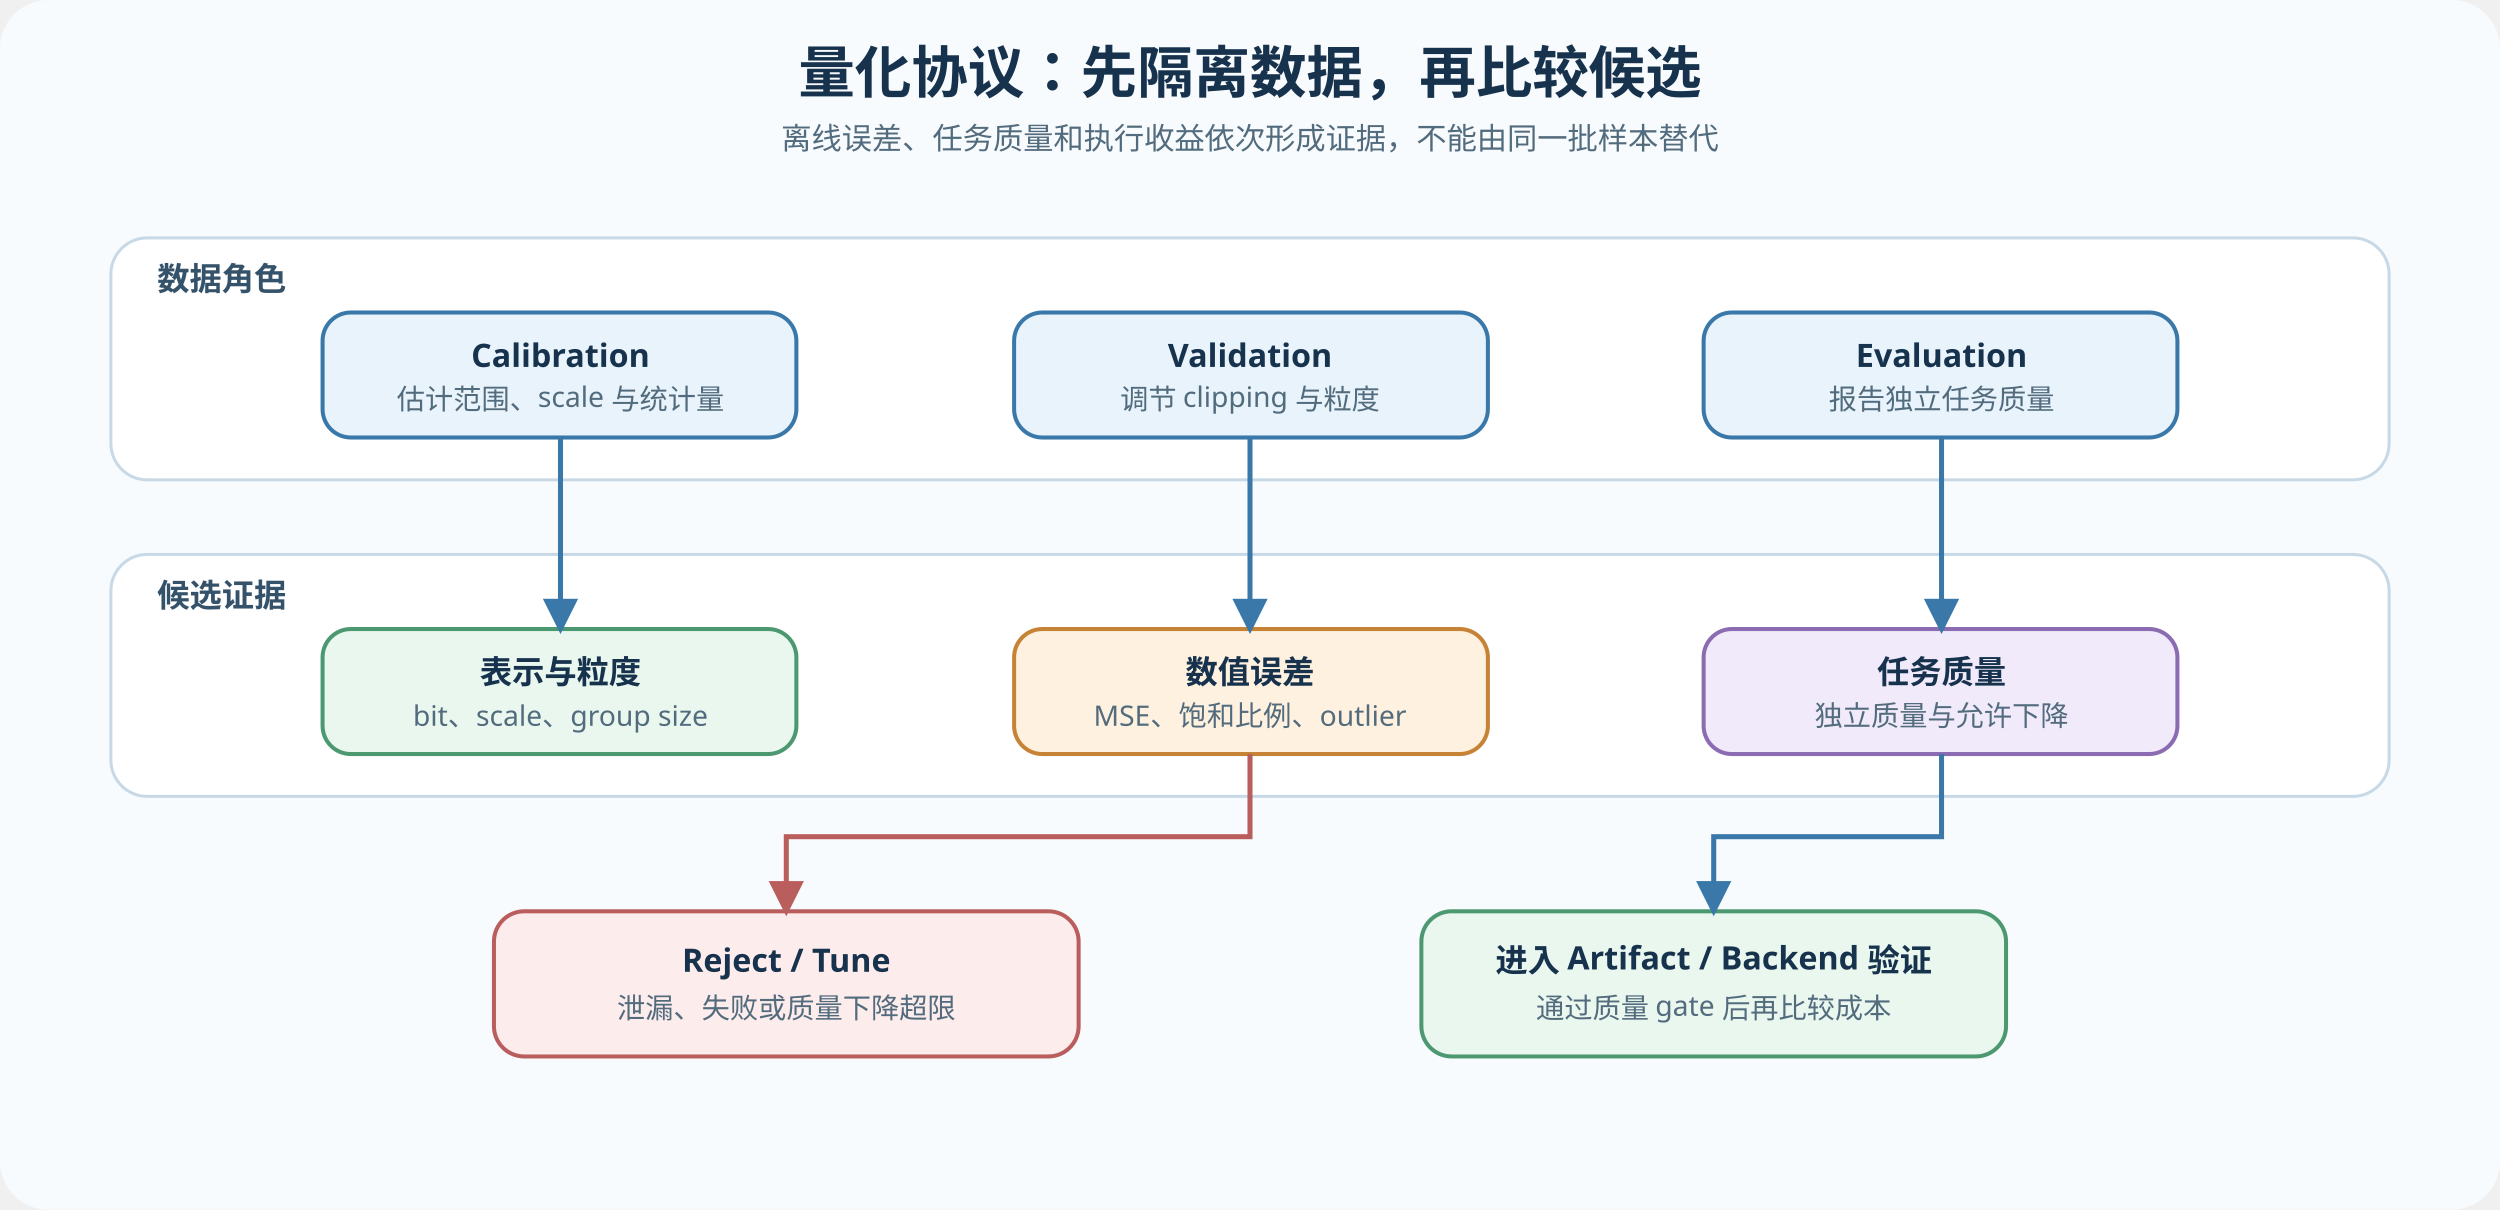
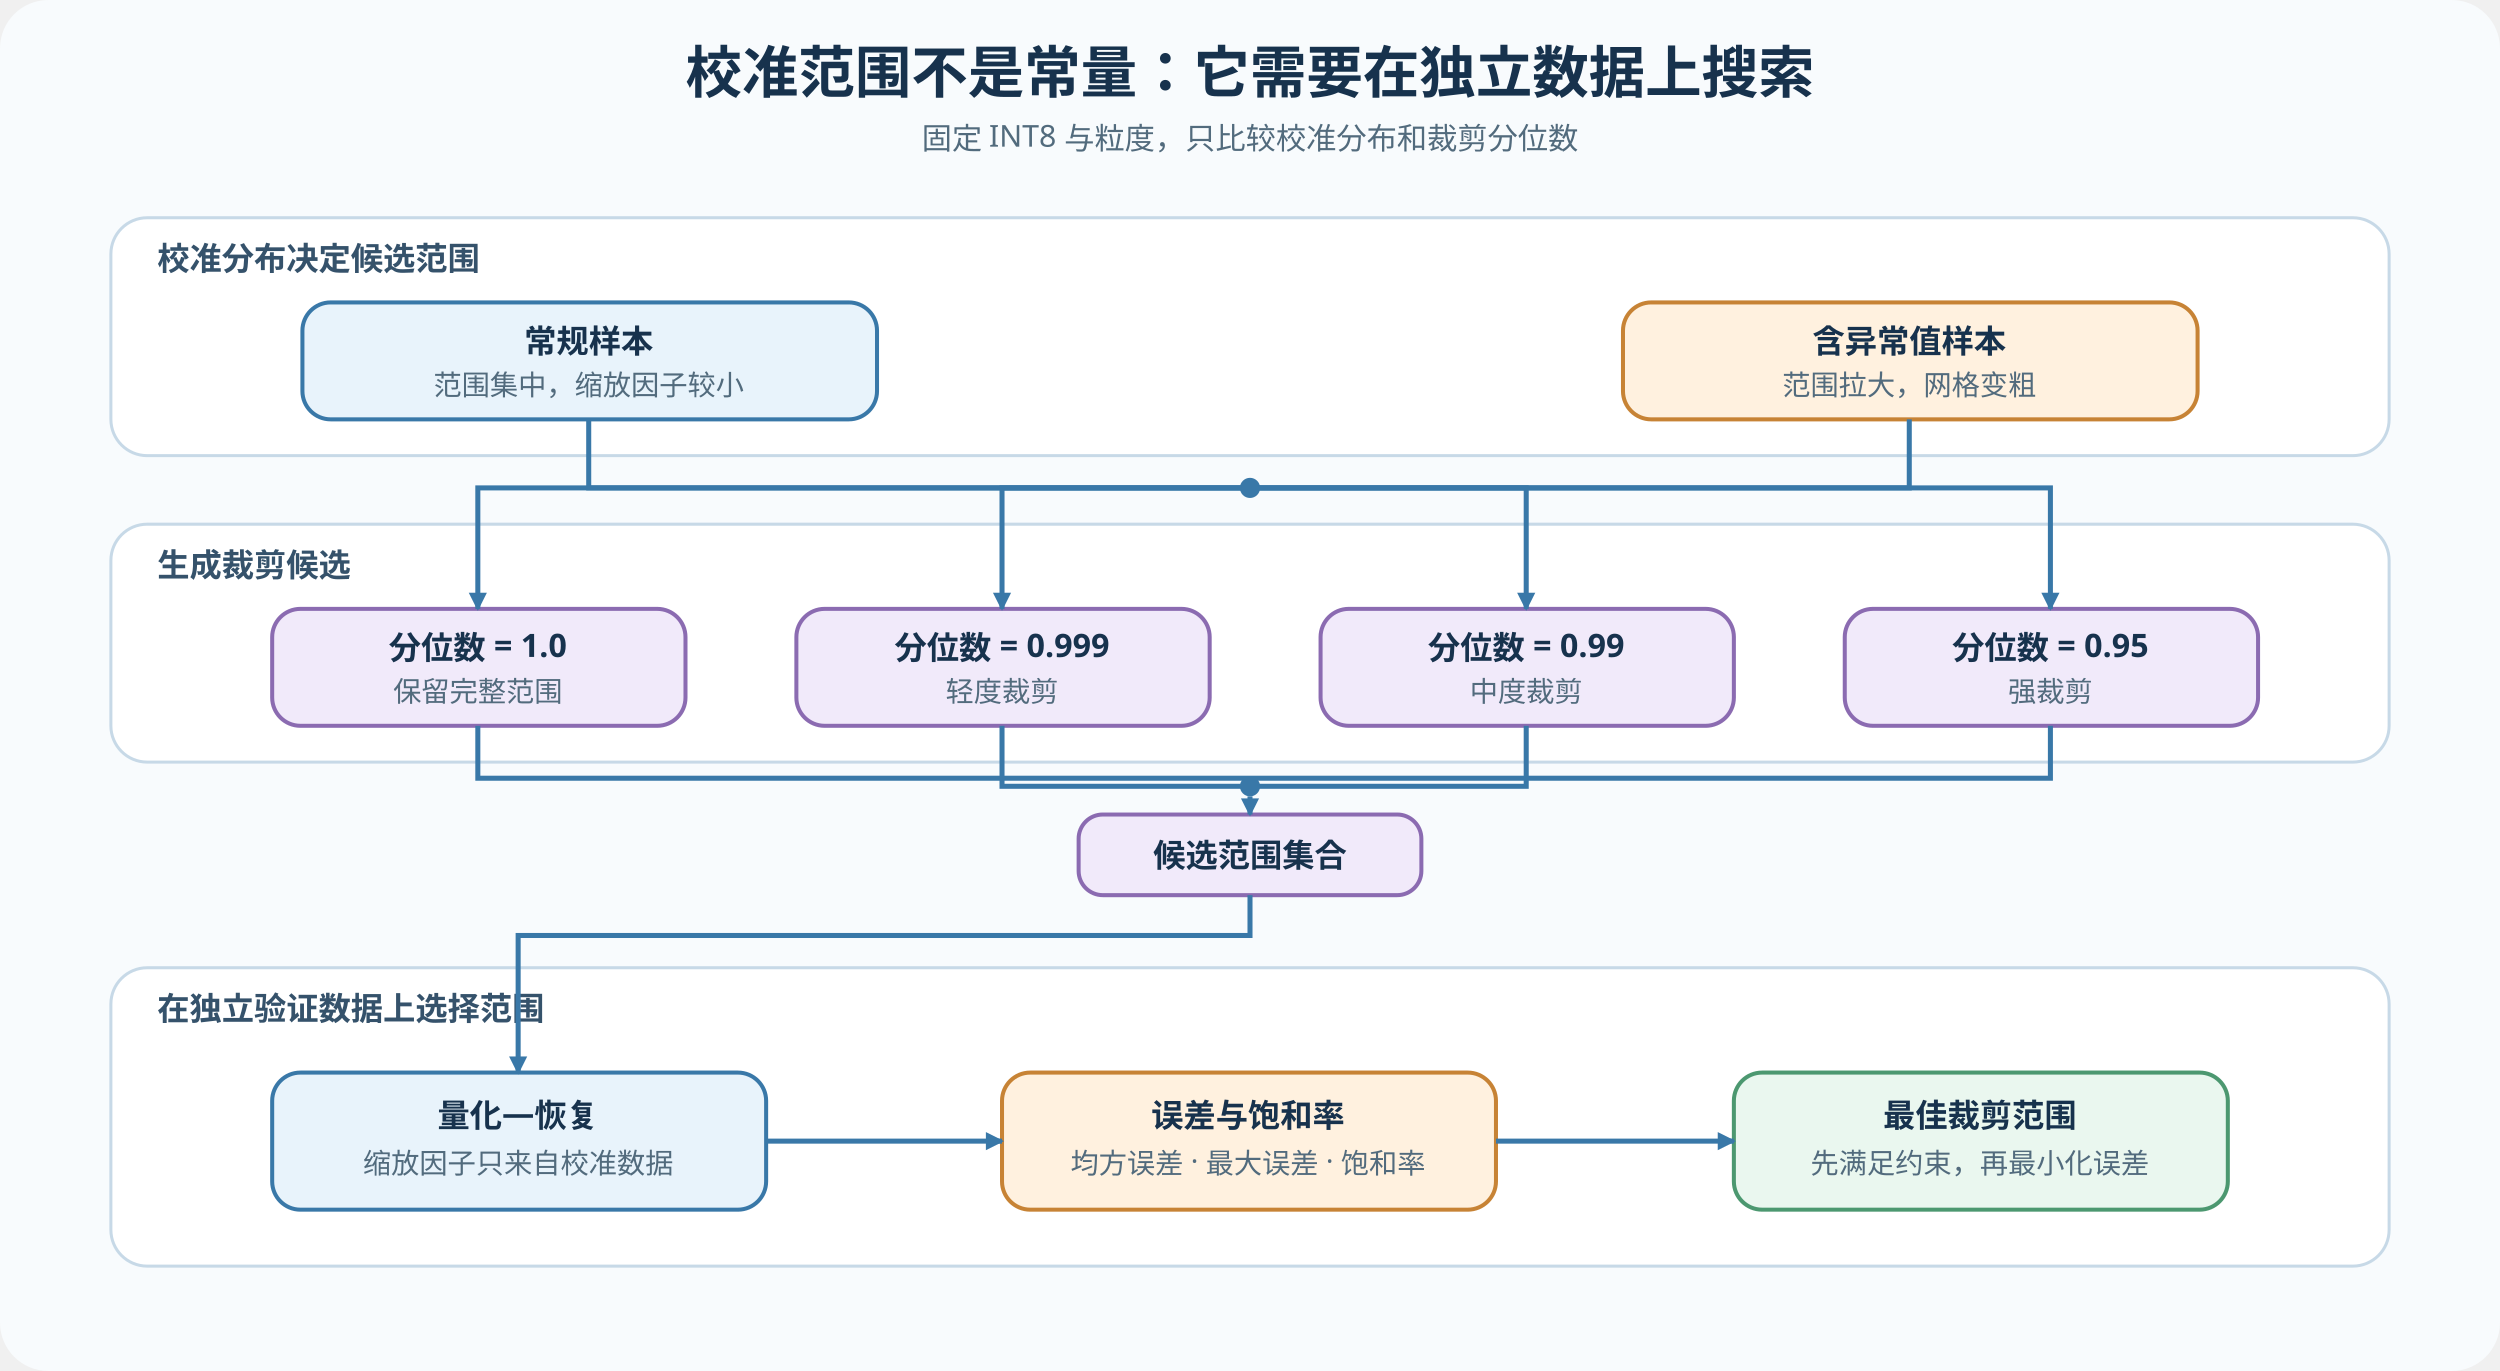
- <svg xmlns="http://www.w3.org/2000/svg" width="1240" height="600" viewBox="0 0 1240 600" role="img" aria-labelledby="title desc">
+ <svg xmlns="http://www.w3.org/2000/svg" width="1240" height="680" viewBox="0 0 1240 680" role="img" aria-labelledby="title desc">
  <defs>
    <style>
-       .title{font:700 28px "Noto Sans SC","Microsoft YaHei",sans-serif;fill:#17324d}.sub{font:15px "Noto Sans SC","Microsoft YaHei",sans-serif;fill:#526b7d}.group{font:700 16px "Noto Sans SC","Microsoft YaHei",sans-serif;fill:#35526b}.h{font:700 16px "Noto Sans SC","Microsoft YaHei",sans-serif;fill:#17324d}.t{font:14px "Noto Sans SC","Microsoft YaHei",sans-serif;fill:#526b7d}.frame{fill:#fff;stroke:#c7d9e7;stroke-width:1.5}.blue{fill:#e8f3fb;stroke:#3978a8;stroke-width:2}.green{fill:#eaf7ef;stroke:#4c9870;stroke-width:2}.orange{fill:#fff1df;stroke:#c78335;stroke-width:2}.purple{fill:#f1eafa;stroke:#8b6bb1;stroke-width:2}.red{fill:#fdecec;stroke:#b95d5d;stroke-width:2}.flow{stroke:#3978a8;stroke-width:2.5;fill:none;marker-end:url(#arrow)}.reject{stroke:#b95d5d;stroke-width:2.5;fill:none;marker-end:url(#redArrow)}
+       .title{font:700 28px "Noto Sans SC","Microsoft YaHei",sans-serif;fill:#17324d}.sub{font:15px "Noto Sans SC","Microsoft YaHei",sans-serif;fill:#526b7d}.group{font:700 16px "Noto Sans SC","Microsoft YaHei",sans-serif;fill:#35526b}.h{font:700 16px "Noto Sans SC","Microsoft YaHei",sans-serif;fill:#17324d}.t{font:14px "Noto Sans SC","Microsoft YaHei",sans-serif;fill:#526b7d}.frame{fill:#fff;stroke:#c7d9e7;stroke-width:1.5}.blue{fill:#e8f3fb;stroke:#3978a8;stroke-width:2}.green{fill:#eaf7ef;stroke:#4c9870;stroke-width:2}.orange{fill:#fff1df;stroke:#c78335;stroke-width:2}.purple{fill:#f1eafa;stroke:#8b6bb1;stroke-width:2}.flow{stroke:#3978a8;stroke-width:2.5;fill:none}
    </style>
-     <marker id="arrow" markerWidth="7" markerHeight="7" refX="6" refY="3.5" orient="auto">
-       <path d="M0 0L7 3.5L0 7Z" fill="#3978a8" />
-     </marker>
-     <marker id="redArrow" markerWidth="7" markerHeight="7" refX="6" refY="3.5" orient="auto">
-       <path d="M0 0L7 3.5L0 7Z" fill="#b95d5d" />
+     <marker id="arrow" markerUnits="userSpaceOnUse" markerWidth="9" markerHeight="9" refX="8" refY="4.5" orient="auto">
+       <path d="M0 0L9 4.5L0 9Z" fill="#3978a8" />
    </marker>
  </defs>
-   <rect width="1240" height="600" rx="24" fill="#f8fbfd" />
-   <text x="620" y="46" text-anchor="middle" class="title">量化协议：先隔离数据，再比较候选</text>
-   <text x="620" y="74" text-anchor="middle" class="sub">离线误差、任务质量和执行收益依次形成证据，不能由同一批样本替代</text>
-   <rect x="55" y="118" width="1130" height="120" rx="18" class="frame" />
-   <text x="78" y="144" class="group">数据角色</text>
-   <rect x="160" y="155" width="235" height="62" rx="14" class="blue" />
-   <text x="278" y="182" text-anchor="middle" class="h">Calibration</text>
-   <text x="278" y="203" text-anchor="middle" class="t">估计范围、scale 与统计量</text>
-   <rect x="503" y="155" width="235" height="62" rx="14" class="blue" />
-   <text x="620" y="182" text-anchor="middle" class="h">Validation</text>
-   <text x="620" y="203" text-anchor="middle" class="t">调节 clipping 与粒度</text>
-   <rect x="845" y="155" width="235" height="62" rx="14" class="blue" />
-   <text x="963" y="182" text-anchor="middle" class="h">Evaluation</text>
-   <text x="963" y="203" text-anchor="middle" class="t">报告独立任务质量</text>
-   <rect x="55" y="275" width="1130" height="120" rx="18" class="frame" />
-   <text x="78" y="301" class="group">候选证据</text>
-   <rect x="160" y="312" width="235" height="62" rx="14" class="green" />
-   <text x="278" y="339" text-anchor="middle" class="h">表示与粒度</text>
-   <text x="278" y="360" text-anchor="middle" class="t">bit、scale、group size</text>
-   <rect x="503" y="312" width="235" height="62" rx="14" class="orange" />
-   <text x="620" y="339" text-anchor="middle" class="h">数值误差</text>
-   <text x="620" y="360" text-anchor="middle" class="t">MSE、饱和比例、outlier</text>
-   <rect x="845" y="312" width="235" height="62" rx="14" class="purple" />
-   <text x="963" y="339" text-anchor="middle" class="h">任务质量</text>
-   <text x="963" y="360" text-anchor="middle" class="t">独立质量与允许下降</text>
-   <path d="M278 217V312" class="flow" />
-   <path d="M620 217V312" class="flow" />
-   <path d="M963 217V312" class="flow" />
-   <rect x="245" y="452" width="290" height="72" rx="15" class="red" />
-   <text x="390" y="482" text-anchor="middle" class="h">Reject / Tune</text>
-   <text x="390" y="505" text-anchor="middle" class="t">泄漏、失败或质量下降超限</text>
-   <rect x="705" y="452" width="290" height="72" rx="15" class="green" />
-   <text x="850" y="482" text-anchor="middle" class="h">进入 Artifact / Backend 验证</text>
-   <text x="850" y="505" text-anchor="middle" class="t">通过质量 gate 后再比较成本</text>
-   <path d="M620 374V415H390V452" class="reject" />
-   <path d="M963 374V415H850V452" class="flow" />
+   <rect width="1240" height="680" rx="24" fill="#f8fbfd" />
+   <text x="620" y="46" text-anchor="middle" class="title">校准范围不是常量：它需要在独立数据上搜索</text>
+   <text x="620" y="74" text-anchor="middle" class="sub">固定 INT8 与粒度，只比较校准分布和裁剪分位数</text>
+   <rect x="55" y="108" width="1130" height="118" rx="18" class="frame" fill="#ffffff" stroke="#c7d9e7" />
+   <text x="78" y="134" class="group">校准分布决定候选范围</text>
+   <rect x="150" y="150" width="285" height="58" rx="14" class="blue" fill="#e8f3fb" stroke="#3978a8" />
+   <text x="292" y="175" text-anchor="middle" class="h">常规样本</text>
+   <text x="292" y="196" text-anchor="middle" class="t">范围集中，缩放因子较小</text>
+   <rect x="805" y="150" width="285" height="58" rx="14" class="orange" fill="#fff1df" stroke="#c78335" />
+   <text x="947" y="175" text-anchor="middle" class="h">含异常值样本</text>
+   <text x="947" y="196" text-anchor="middle" class="t">范围拉大，网格变粗</text>
+   <rect x="55" y="260" width="1130" height="118" rx="18" class="frame" fill="#ffffff" stroke="#c7d9e7" />
+   <text x="78" y="286" class="group">生成裁剪候选</text>
+   <rect x="135" y="302" width="205" height="58" rx="14" class="purple" fill="#f1eafa" stroke="#8b6bb1" />
+   <text x="237" y="327" text-anchor="middle" class="h">分位数 = 1.0</text>
+   <text x="237" y="348" text-anchor="middle" class="t">保留完整范围</text>
+   <rect x="395" y="302" width="205" height="58" rx="14" class="purple" fill="#f1eafa" stroke="#8b6bb1" />
+   <text x="497" y="327" text-anchor="middle" class="h">分位数 = 0.999</text>
+   <text x="497" y="348" text-anchor="middle" class="t">轻度裁剪</text>
+   <rect x="655" y="302" width="205" height="58" rx="14" class="purple" fill="#f1eafa" stroke="#8b6bb1" />
+   <text x="757" y="327" text-anchor="middle" class="h">分位数 = 0.99</text>
+   <text x="757" y="348" text-anchor="middle" class="t">中度裁剪</text>
+   <rect x="915" y="302" width="205" height="58" rx="14" class="purple" fill="#f1eafa" stroke="#8b6bb1" />
+   <text x="1017" y="327" text-anchor="middle" class="h">分位数 = 0.95</text>
+   <text x="1017" y="348" text-anchor="middle" class="t">强裁剪</text>
+   <path d="M292 208V242H620" class="flow" />
+   <path d="M947 208V242H620" class="flow" />
+   <circle cx="620" cy="242" r="5" fill="#3978a8" />
+   <path d="M620 242H237V302" class="flow" marker-end="url(#arrow)" />
+   <path d="M620 242H497V302" class="flow" marker-end="url(#arrow)" />
+   <path d="M620 242H757V302" class="flow" marker-end="url(#arrow)" />
+   <path d="M620 242H1017V302" class="flow" marker-end="url(#arrow)" />
+   <rect x="535" y="404" width="170" height="40" rx="12" class="purple" />
+   <text x="620" y="430" text-anchor="middle" class="h">候选范围集合</text>
+   <path d="M237 360V386H620" class="flow" />
+   <path d="M497 360V390H620" class="flow" />
+   <path d="M757 360V390H620" class="flow" />
+   <path d="M1017 360V386H620" class="flow" />
+   <circle cx="620" cy="390" r="5" fill="#3978a8" />
+   <path d="M620 395V404" class="flow" marker-end="url(#arrow)" />
+   <rect x="55" y="480" width="1130" height="148" rx="18" class="frame" fill="#ffffff" stroke="#c7d9e7" />
+   <text x="78" y="506" class="group">在独立验证数据上选择范围</text>
+   <rect x="135" y="532" width="245" height="68" rx="14" class="blue" fill="#e8f3fb" stroke="#3978a8" />
+   <text x="257" y="559" text-anchor="middle" class="h">量化—恢复</text>
+   <text x="257" y="582" text-anchor="middle" class="t">缩放因子只来自校准数据</text>
+   <rect x="497" y="532" width="245" height="68" rx="14" class="orange" fill="#fff1df" stroke="#c78335" />
+   <text x="619" y="559" text-anchor="middle" class="h">误差与饱和率</text>
+   <text x="619" y="582" text-anchor="middle" class="t">均方误差 · 最大误差 · 饱和率</text>
+   <rect x="860" y="532" width="245" height="68" rx="14" class="green" fill="#eaf7ef" stroke="#4c9870" />
+   <text x="982" y="559" text-anchor="middle" class="h">最佳裁剪范围</text>
+   <text x="982" y="582" text-anchor="middle" class="t">先满足约束，再最小化误差</text>
+   <path d="M620 444V464H257V532" class="flow" marker-end="url(#arrow)" />
+   <path d="M380 566H497" class="flow" marker-end="url(#arrow)" />
+   <path d="M742 566H860" class="flow" marker-end="url(#arrow)" />
</svg>
